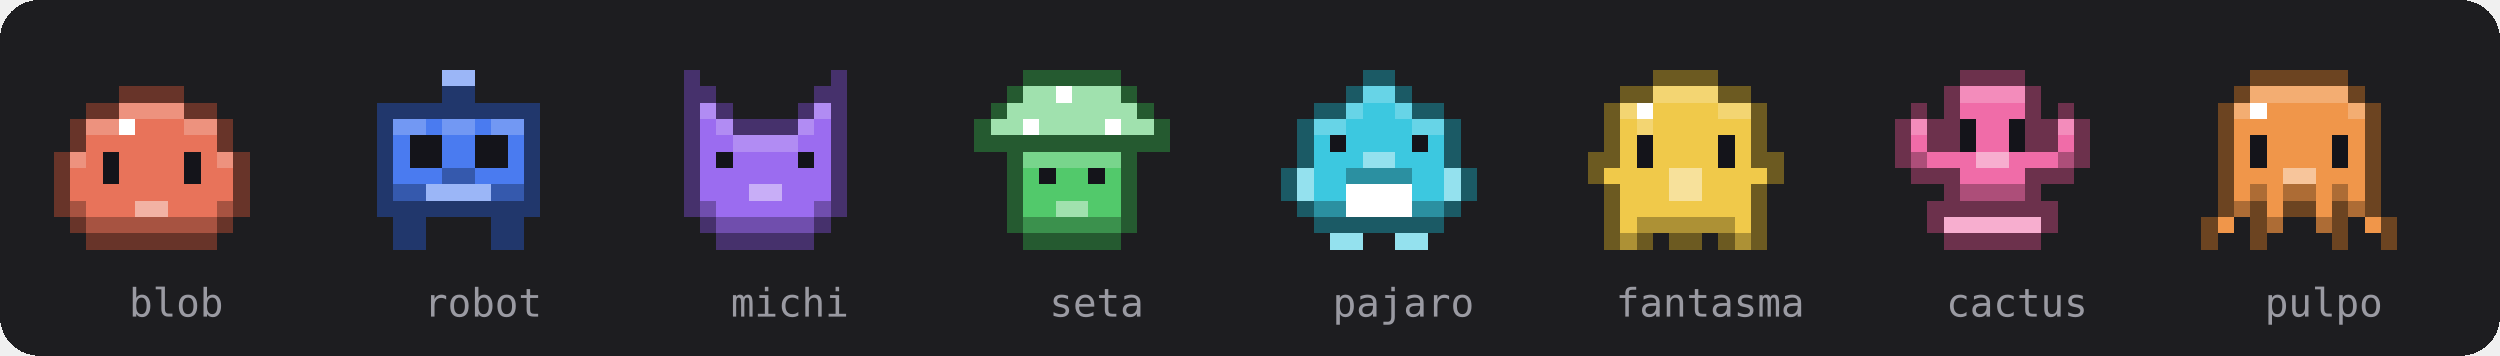
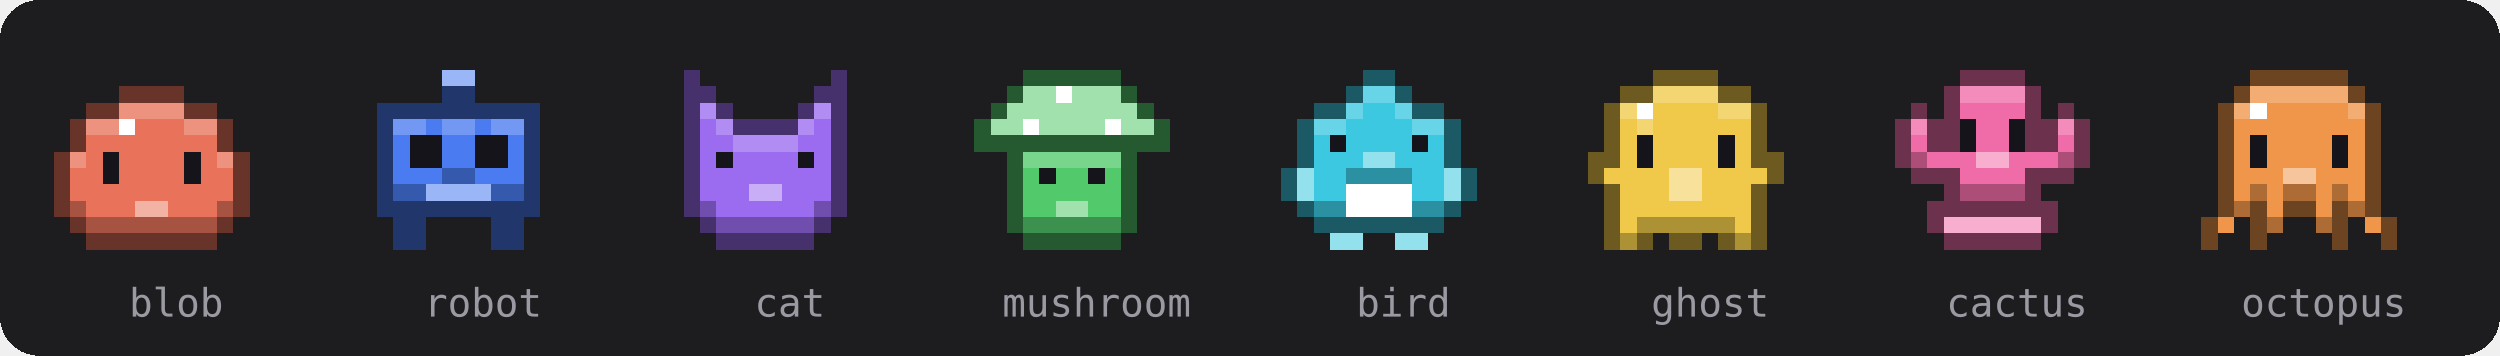
<svg xmlns="http://www.w3.org/2000/svg" width="766" height="109" viewBox="0 0 766 109" shape-rendering="crispEdges">
  <rect width="766" height="109" rx="12" fill="#1d1d20" />
  <g transform="translate(14 14)">
    <rect x="1.25" y="1.25" width="77.5" height="62.5" rx="12.5" fill="none" stroke="none" stroke-width="2.5" />
    <rect x="22.5" y="12.5" width="5" height="5" fill="#683429" />
    <rect x="27.5" y="12.5" width="5" height="5" fill="#683429" />
    <rect x="32.5" y="12.5" width="5" height="5" fill="#683429" />
    <rect x="37.5" y="12.5" width="5" height="5" fill="#683429" />
    <rect x="12.5" y="17.5" width="5" height="5" fill="#683429" />
    <rect x="17.5" y="17.5" width="5" height="5" fill="#683429" />
    <rect x="22.5" y="17.5" width="5" height="5" fill="#ed927e" />
    <rect x="27.5" y="17.5" width="5" height="5" fill="#ed927e" />
    <rect x="32.5" y="17.5" width="5" height="5" fill="#ed927e" />
    <rect x="37.5" y="17.5" width="5" height="5" fill="#ed927e" />
    <rect x="42.5" y="17.5" width="5" height="5" fill="#683429" />
    <rect x="47.5" y="17.5" width="5" height="5" fill="#683429" />
    <rect x="7.5" y="22.5" width="5" height="5" fill="#683429" />
    <rect x="12.5" y="22.5" width="5" height="5" fill="#ed927e" />
    <rect x="17.5" y="22.5" width="5" height="5" fill="#ed927e" />
    <rect x="22.5" y="22.5" width="5" height="5" fill="#ffffff" />
    <rect x="27.5" y="22.5" width="5" height="5" fill="#e8735a" />
    <rect x="32.5" y="22.5" width="5" height="5" fill="#e8735a" />
    <rect x="37.5" y="22.5" width="5" height="5" fill="#e8735a" />
    <rect x="42.5" y="22.5" width="5" height="5" fill="#ed927e" />
    <rect x="47.5" y="22.5" width="5" height="5" fill="#ed927e" />
    <rect x="52.5" y="22.5" width="5" height="5" fill="#683429" />
    <rect x="7.5" y="27.5" width="5" height="5" fill="#683429" />
    <rect x="12.5" y="27.5" width="5" height="5" fill="#e8735a" />
    <rect x="17.5" y="27.5" width="5" height="5" fill="#e8735a" />
    <rect x="22.5" y="27.5" width="5" height="5" fill="#e8735a" />
    <rect x="27.5" y="27.5" width="5" height="5" fill="#e8735a" />
    <rect x="32.5" y="27.5" width="5" height="5" fill="#e8735a" />
    <rect x="37.5" y="27.5" width="5" height="5" fill="#e8735a" />
    <rect x="42.5" y="27.5" width="5" height="5" fill="#e8735a" />
    <rect x="47.5" y="27.5" width="5" height="5" fill="#e8735a" />
    <rect x="52.5" y="27.5" width="5" height="5" fill="#683429" />
    <rect x="2.5" y="32.5" width="5" height="5" fill="#683429" />
    <rect x="7.5" y="32.5" width="5" height="5" fill="#ed927e" />
    <rect x="12.5" y="32.5" width="5" height="5" fill="#e8735a" />
    <rect x="17.5" y="32.5" width="5" height="5" fill="#14141a" />
    <rect x="22.5" y="32.5" width="5" height="5" fill="#e8735a" />
    <rect x="27.5" y="32.5" width="5" height="5" fill="#e8735a" />
    <rect x="32.5" y="32.5" width="5" height="5" fill="#e8735a" />
    <rect x="37.5" y="32.5" width="5" height="5" fill="#e8735a" />
    <rect x="42.5" y="32.5" width="5" height="5" fill="#14141a" />
    <rect x="47.5" y="32.5" width="5" height="5" fill="#e8735a" />
    <rect x="52.5" y="32.5" width="5" height="5" fill="#ed927e" />
    <rect x="57.5" y="32.5" width="5" height="5" fill="#683429" />
    <rect x="2.5" y="37.5" width="5" height="5" fill="#683429" />
    <rect x="7.5" y="37.5" width="5" height="5" fill="#e8735a" />
    <rect x="12.5" y="37.5" width="5" height="5" fill="#e8735a" />
    <rect x="17.5" y="37.5" width="5" height="5" fill="#14141a" />
    <rect x="22.5" y="37.5" width="5" height="5" fill="#e8735a" />
    <rect x="27.5" y="37.5" width="5" height="5" fill="#e8735a" />
    <rect x="32.5" y="37.5" width="5" height="5" fill="#e8735a" />
    <rect x="37.5" y="37.5" width="5" height="5" fill="#e8735a" />
    <rect x="42.5" y="37.5" width="5" height="5" fill="#14141a" />
    <rect x="47.5" y="37.5" width="5" height="5" fill="#e8735a" />
    <rect x="52.5" y="37.5" width="5" height="5" fill="#e8735a" />
    <rect x="57.5" y="37.5" width="5" height="5" fill="#683429" />
    <rect x="2.5" y="42.5" width="5" height="5" fill="#683429" />
    <rect x="7.5" y="42.5" width="5" height="5" fill="#e8735a" />
    <rect x="12.5" y="42.5" width="5" height="5" fill="#e8735a" />
    <rect x="17.5" y="42.5" width="5" height="5" fill="#e8735a" />
    <rect x="22.5" y="42.5" width="5" height="5" fill="#e8735a" />
    <rect x="27.5" y="42.5" width="5" height="5" fill="#e8735a" />
    <rect x="32.5" y="42.5" width="5" height="5" fill="#e8735a" />
    <rect x="37.5" y="42.5" width="5" height="5" fill="#e8735a" />
    <rect x="42.5" y="42.5" width="5" height="5" fill="#e8735a" />
    <rect x="47.5" y="42.5" width="5" height="5" fill="#e8735a" />
    <rect x="52.5" y="42.5" width="5" height="5" fill="#e8735a" />
    <rect x="57.5" y="42.5" width="5" height="5" fill="#683429" />
    <rect x="2.5" y="47.5" width="5" height="5" fill="#683429" />
    <rect x="7.5" y="47.5" width="5" height="5" fill="#a75341" />
    <rect x="12.5" y="47.5" width="5" height="5" fill="#e8735a" />
    <rect x="17.5" y="47.5" width="5" height="5" fill="#e8735a" />
    <rect x="22.5" y="47.5" width="5" height="5" fill="#e8735a" />
    <rect x="27.5" y="47.5" width="5" height="5" fill="#f2b2a4" />
    <rect x="32.5" y="47.5" width="5" height="5" fill="#f2b2a4" />
    <rect x="37.5" y="47.5" width="5" height="5" fill="#e8735a" />
    <rect x="42.5" y="47.5" width="5" height="5" fill="#e8735a" />
    <rect x="47.5" y="47.5" width="5" height="5" fill="#e8735a" />
    <rect x="52.5" y="47.5" width="5" height="5" fill="#a75341" />
    <rect x="57.5" y="47.5" width="5" height="5" fill="#683429" />
    <rect x="7.5" y="52.5" width="5" height="5" fill="#683429" />
    <rect x="12.5" y="52.5" width="5" height="5" fill="#a75341" />
    <rect x="17.5" y="52.5" width="5" height="5" fill="#a75341" />
    <rect x="22.5" y="52.5" width="5" height="5" fill="#a75341" />
    <rect x="27.5" y="52.5" width="5" height="5" fill="#a75341" />
    <rect x="32.5" y="52.5" width="5" height="5" fill="#a75341" />
    <rect x="37.5" y="52.5" width="5" height="5" fill="#a75341" />
    <rect x="42.5" y="52.5" width="5" height="5" fill="#a75341" />
    <rect x="47.5" y="52.5" width="5" height="5" fill="#a75341" />
    <rect x="52.5" y="52.5" width="5" height="5" fill="#683429" />
    <rect x="12.5" y="57.5" width="5" height="5" fill="#683429" />
    <rect x="17.5" y="57.5" width="5" height="5" fill="#683429" />
    <rect x="22.5" y="57.5" width="5" height="5" fill="#683429" />
    <rect x="27.5" y="57.5" width="5" height="5" fill="#683429" />
    <rect x="32.5" y="57.5" width="5" height="5" fill="#683429" />
    <rect x="37.5" y="57.5" width="5" height="5" fill="#683429" />
    <rect x="42.5" y="57.5" width="5" height="5" fill="#683429" />
    <rect x="47.5" y="57.5" width="5" height="5" fill="#683429" />
  </g>
  <text x="54" y="97" font-family="ui-monospace, 'DejaVu Sans Mono', monospace" font-size="12" fill="#9a9aa2" text-anchor="middle">blob</text>
  <g transform="translate(108 14)">
    <rect x="1.25" y="1.25" width="77.5" height="62.5" rx="12.5" fill="none" stroke="none" stroke-width="2.5" />
    <rect x="27.5" y="7.5" width="5" height="5" fill="#9bb6f7" />
    <rect x="32.5" y="7.5" width="5" height="5" fill="#9bb6f7" />
    <rect x="27.5" y="12.5" width="5" height="5" fill="#21376c" />
    <rect x="32.5" y="12.5" width="5" height="5" fill="#21376c" />
    <rect x="7.5" y="17.5" width="5" height="5" fill="#21376c" />
    <rect x="12.5" y="17.5" width="5" height="5" fill="#21376c" />
    <rect x="17.5" y="17.5" width="5" height="5" fill="#21376c" />
    <rect x="22.5" y="17.5" width="5" height="5" fill="#21376c" />
    <rect x="27.5" y="17.5" width="5" height="5" fill="#21376c" />
    <rect x="32.5" y="17.5" width="5" height="5" fill="#21376c" />
    <rect x="37.5" y="17.5" width="5" height="5" fill="#21376c" />
    <rect x="42.5" y="17.5" width="5" height="5" fill="#21376c" />
    <rect x="47.5" y="17.5" width="5" height="5" fill="#21376c" />
    <rect x="52.5" y="17.5" width="5" height="5" fill="#21376c" />
    <rect x="7.5" y="22.5" width="5" height="5" fill="#21376c" />
    <rect x="12.5" y="22.5" width="5" height="5" fill="#7298f3" />
    <rect x="17.5" y="22.5" width="5" height="5" fill="#7298f3" />
    <rect x="22.5" y="22.5" width="5" height="5" fill="#4a7bf0" />
    <rect x="27.5" y="22.5" width="5" height="5" fill="#7298f3" />
    <rect x="32.5" y="22.5" width="5" height="5" fill="#7298f3" />
    <rect x="37.5" y="22.5" width="5" height="5" fill="#4a7bf0" />
    <rect x="42.5" y="22.5" width="5" height="5" fill="#7298f3" />
    <rect x="47.5" y="22.5" width="5" height="5" fill="#7298f3" />
    <rect x="52.5" y="22.5" width="5" height="5" fill="#21376c" />
    <rect x="7.5" y="27.5" width="5" height="5" fill="#21376c" />
    <rect x="12.5" y="27.5" width="5" height="5" fill="#4a7bf0" />
    <rect x="17.5" y="27.5" width="5" height="5" fill="#14141a" />
    <rect x="22.5" y="27.5" width="5" height="5" fill="#14141a" />
    <rect x="27.5" y="27.5" width="5" height="5" fill="#4a7bf0" />
    <rect x="32.5" y="27.5" width="5" height="5" fill="#4a7bf0" />
    <rect x="37.5" y="27.5" width="5" height="5" fill="#14141a" />
    <rect x="42.5" y="27.5" width="5" height="5" fill="#14141a" />
    <rect x="47.5" y="27.5" width="5" height="5" fill="#4a7bf0" />
    <rect x="52.5" y="27.5" width="5" height="5" fill="#21376c" />
    <rect x="7.5" y="32.5" width="5" height="5" fill="#21376c" />
    <rect x="12.5" y="32.5" width="5" height="5" fill="#4a7bf0" />
    <rect x="17.5" y="32.5" width="5" height="5" fill="#14141a" />
    <rect x="22.5" y="32.5" width="5" height="5" fill="#14141a" />
    <rect x="27.5" y="32.5" width="5" height="5" fill="#4a7bf0" />
    <rect x="32.5" y="32.5" width="5" height="5" fill="#4a7bf0" />
    <rect x="37.5" y="32.5" width="5" height="5" fill="#14141a" />
    <rect x="42.5" y="32.5" width="5" height="5" fill="#14141a" />
    <rect x="47.5" y="32.5" width="5" height="5" fill="#4a7bf0" />
    <rect x="52.5" y="32.5" width="5" height="5" fill="#21376c" />
    <rect x="7.5" y="37.5" width="5" height="5" fill="#21376c" />
    <rect x="12.5" y="37.5" width="5" height="5" fill="#4a7bf0" />
    <rect x="17.5" y="37.5" width="5" height="5" fill="#4a7bf0" />
    <rect x="22.5" y="37.5" width="5" height="5" fill="#4a7bf0" />
    <rect x="27.5" y="37.5" width="5" height="5" fill="#3559ad" />
    <rect x="32.5" y="37.5" width="5" height="5" fill="#3559ad" />
    <rect x="37.5" y="37.5" width="5" height="5" fill="#4a7bf0" />
    <rect x="42.5" y="37.5" width="5" height="5" fill="#4a7bf0" />
    <rect x="47.5" y="37.5" width="5" height="5" fill="#4a7bf0" />
    <rect x="52.5" y="37.5" width="5" height="5" fill="#21376c" />
    <rect x="7.5" y="42.5" width="5" height="5" fill="#21376c" />
    <rect x="12.5" y="42.5" width="5" height="5" fill="#3559ad" />
    <rect x="17.5" y="42.5" width="5" height="5" fill="#3559ad" />
    <rect x="22.5" y="42.5" width="5" height="5" fill="#9bb6f7" />
    <rect x="27.5" y="42.5" width="5" height="5" fill="#9bb6f7" />
    <rect x="32.5" y="42.5" width="5" height="5" fill="#9bb6f7" />
    <rect x="37.5" y="42.5" width="5" height="5" fill="#9bb6f7" />
    <rect x="42.5" y="42.5" width="5" height="5" fill="#3559ad" />
    <rect x="47.5" y="42.5" width="5" height="5" fill="#3559ad" />
    <rect x="52.5" y="42.5" width="5" height="5" fill="#21376c" />
    <rect x="7.5" y="47.5" width="5" height="5" fill="#21376c" />
    <rect x="12.5" y="47.5" width="5" height="5" fill="#21376c" />
    <rect x="17.5" y="47.5" width="5" height="5" fill="#21376c" />
    <rect x="22.5" y="47.5" width="5" height="5" fill="#21376c" />
    <rect x="27.5" y="47.5" width="5" height="5" fill="#21376c" />
    <rect x="32.5" y="47.5" width="5" height="5" fill="#21376c" />
    <rect x="37.5" y="47.5" width="5" height="5" fill="#21376c" />
    <rect x="42.5" y="47.5" width="5" height="5" fill="#21376c" />
    <rect x="47.5" y="47.5" width="5" height="5" fill="#21376c" />
    <rect x="52.5" y="47.5" width="5" height="5" fill="#21376c" />
    <rect x="12.5" y="52.5" width="5" height="5" fill="#21376c" />
    <rect x="17.5" y="52.5" width="5" height="5" fill="#21376c" />
    <rect x="42.5" y="52.5" width="5" height="5" fill="#21376c" />
    <rect x="47.5" y="52.5" width="5" height="5" fill="#21376c" />
    <rect x="12.5" y="57.5" width="5" height="5" fill="#21376c" />
    <rect x="17.5" y="57.5" width="5" height="5" fill="#21376c" />
    <rect x="42.5" y="57.5" width="5" height="5" fill="#21376c" />
    <rect x="47.5" y="57.5" width="5" height="5" fill="#21376c" />
  </g>
  <text x="148" y="97" font-family="ui-monospace, 'DejaVu Sans Mono', monospace" font-size="12" fill="#9a9aa2" text-anchor="middle">robot</text>
  <g transform="translate(202 14)">
    <rect x="1.25" y="1.25" width="77.5" height="62.5" rx="12.5" fill="none" stroke="none" stroke-width="2.5" />
    <rect x="7.5" y="7.5" width="5" height="5" fill="#46316c" />
    <rect x="52.5" y="7.5" width="5" height="5" fill="#46316c" />
    <rect x="7.5" y="12.5" width="5" height="5" fill="#46316c" />
    <rect x="12.5" y="12.5" width="5" height="5" fill="#46316c" />
    <rect x="47.5" y="12.5" width="5" height="5" fill="#46316c" />
    <rect x="52.5" y="12.5" width="5" height="5" fill="#46316c" />
    <rect x="7.5" y="17.5" width="5" height="5" fill="#46316c" />
    <rect x="12.5" y="17.5" width="5" height="5" fill="#b18cf3" />
    <rect x="17.5" y="17.5" width="5" height="5" fill="#46316c" />
    <rect x="42.5" y="17.5" width="5" height="5" fill="#46316c" />
    <rect x="47.5" y="17.5" width="5" height="5" fill="#b18cf3" />
    <rect x="52.5" y="17.5" width="5" height="5" fill="#46316c" />
    <rect x="7.5" y="22.5" width="5" height="5" fill="#46316c" />
    <rect x="12.5" y="22.5" width="5" height="5" fill="#9b6cf0" />
    <rect x="17.5" y="22.5" width="5" height="5" fill="#b18cf3" />
    <rect x="22.5" y="22.5" width="5" height="5" fill="#46316c" />
    <rect x="27.5" y="22.5" width="5" height="5" fill="#46316c" />
    <rect x="32.5" y="22.5" width="5" height="5" fill="#46316c" />
    <rect x="37.5" y="22.5" width="5" height="5" fill="#46316c" />
    <rect x="42.5" y="22.5" width="5" height="5" fill="#b18cf3" />
    <rect x="47.5" y="22.5" width="5" height="5" fill="#9b6cf0" />
    <rect x="52.5" y="22.5" width="5" height="5" fill="#46316c" />
    <rect x="7.5" y="27.5" width="5" height="5" fill="#46316c" />
    <rect x="12.5" y="27.5" width="5" height="5" fill="#9b6cf0" />
    <rect x="17.5" y="27.5" width="5" height="5" fill="#9b6cf0" />
    <rect x="22.5" y="27.5" width="5" height="5" fill="#b18cf3" />
    <rect x="27.5" y="27.5" width="5" height="5" fill="#b18cf3" />
    <rect x="32.5" y="27.5" width="5" height="5" fill="#b18cf3" />
    <rect x="37.5" y="27.5" width="5" height="5" fill="#b18cf3" />
    <rect x="42.5" y="27.5" width="5" height="5" fill="#9b6cf0" />
    <rect x="47.5" y="27.5" width="5" height="5" fill="#9b6cf0" />
    <rect x="52.5" y="27.5" width="5" height="5" fill="#46316c" />
    <rect x="7.5" y="32.5" width="5" height="5" fill="#46316c" />
    <rect x="12.5" y="32.5" width="5" height="5" fill="#9b6cf0" />
    <rect x="17.5" y="32.5" width="5" height="5" fill="#14141a" />
    <rect x="22.5" y="32.5" width="5" height="5" fill="#9b6cf0" />
    <rect x="27.5" y="32.5" width="5" height="5" fill="#9b6cf0" />
    <rect x="32.5" y="32.5" width="5" height="5" fill="#9b6cf0" />
    <rect x="37.5" y="32.5" width="5" height="5" fill="#9b6cf0" />
    <rect x="42.5" y="32.5" width="5" height="5" fill="#14141a" />
    <rect x="47.5" y="32.5" width="5" height="5" fill="#9b6cf0" />
    <rect x="52.5" y="32.5" width="5" height="5" fill="#46316c" />
    <rect x="7.5" y="37.5" width="5" height="5" fill="#46316c" />
    <rect x="12.5" y="37.5" width="5" height="5" fill="#9b6cf0" />
    <rect x="17.5" y="37.5" width="5" height="5" fill="#9b6cf0" />
    <rect x="22.5" y="37.5" width="5" height="5" fill="#9b6cf0" />
    <rect x="27.5" y="37.5" width="5" height="5" fill="#9b6cf0" />
    <rect x="32.5" y="37.5" width="5" height="5" fill="#9b6cf0" />
    <rect x="37.5" y="37.5" width="5" height="5" fill="#9b6cf0" />
    <rect x="42.5" y="37.5" width="5" height="5" fill="#9b6cf0" />
    <rect x="47.5" y="37.5" width="5" height="5" fill="#9b6cf0" />
    <rect x="52.5" y="37.5" width="5" height="5" fill="#46316c" />
    <rect x="7.5" y="42.5" width="5" height="5" fill="#46316c" />
    <rect x="12.5" y="42.5" width="5" height="5" fill="#9b6cf0" />
    <rect x="17.5" y="42.5" width="5" height="5" fill="#9b6cf0" />
    <rect x="22.5" y="42.5" width="5" height="5" fill="#9b6cf0" />
    <rect x="27.5" y="42.5" width="5" height="5" fill="#c8aef7" />
    <rect x="32.5" y="42.5" width="5" height="5" fill="#c8aef7" />
    <rect x="37.5" y="42.5" width="5" height="5" fill="#9b6cf0" />
    <rect x="42.5" y="42.5" width="5" height="5" fill="#9b6cf0" />
    <rect x="47.5" y="42.5" width="5" height="5" fill="#9b6cf0" />
    <rect x="52.5" y="42.5" width="5" height="5" fill="#46316c" />
    <rect x="7.5" y="47.5" width="5" height="5" fill="#46316c" />
    <rect x="12.5" y="47.5" width="5" height="5" fill="#704ead" />
    <rect x="17.5" y="47.5" width="5" height="5" fill="#9b6cf0" />
    <rect x="22.5" y="47.5" width="5" height="5" fill="#9b6cf0" />
    <rect x="27.5" y="47.5" width="5" height="5" fill="#9b6cf0" />
    <rect x="32.5" y="47.5" width="5" height="5" fill="#9b6cf0" />
    <rect x="37.5" y="47.5" width="5" height="5" fill="#9b6cf0" />
    <rect x="42.5" y="47.5" width="5" height="5" fill="#9b6cf0" />
    <rect x="47.5" y="47.5" width="5" height="5" fill="#704ead" />
    <rect x="52.5" y="47.5" width="5" height="5" fill="#46316c" />
    <rect x="12.5" y="52.5" width="5" height="5" fill="#46316c" />
    <rect x="17.5" y="52.5" width="5" height="5" fill="#704ead" />
    <rect x="22.5" y="52.5" width="5" height="5" fill="#704ead" />
    <rect x="27.5" y="52.5" width="5" height="5" fill="#704ead" />
    <rect x="32.5" y="52.5" width="5" height="5" fill="#704ead" />
    <rect x="37.5" y="52.5" width="5" height="5" fill="#704ead" />
    <rect x="42.5" y="52.5" width="5" height="5" fill="#704ead" />
    <rect x="47.5" y="52.5" width="5" height="5" fill="#46316c" />
    <rect x="17.5" y="57.5" width="5" height="5" fill="#46316c" />
    <rect x="22.5" y="57.5" width="5" height="5" fill="#46316c" />
    <rect x="27.5" y="57.5" width="5" height="5" fill="#46316c" />
    <rect x="32.5" y="57.5" width="5" height="5" fill="#46316c" />
    <rect x="37.5" y="57.5" width="5" height="5" fill="#46316c" />
    <rect x="42.5" y="57.5" width="5" height="5" fill="#46316c" />
  </g>
-   <text x="242" y="97" font-family="ui-monospace, 'DejaVu Sans Mono', monospace" font-size="12" fill="#9a9aa2" text-anchor="middle">michi</text>
+   <text x="242" y="97" font-family="ui-monospace, 'DejaVu Sans Mono', monospace" font-size="12" fill="#9a9aa2" text-anchor="middle">cat</text>
  <g transform="translate(296 14)">
    <rect x="1.25" y="1.25" width="77.5" height="62.5" rx="12.5" fill="none" stroke="none" stroke-width="2.5" />
    <rect x="17.5" y="7.5" width="5" height="5" fill="#255a30" />
    <rect x="22.5" y="7.5" width="5" height="5" fill="#255a30" />
    <rect x="27.5" y="7.5" width="5" height="5" fill="#255a30" />
    <rect x="32.5" y="7.5" width="5" height="5" fill="#255a30" />
    <rect x="37.5" y="7.5" width="5" height="5" fill="#255a30" />
    <rect x="42.5" y="7.5" width="5" height="5" fill="#255a30" />
    <rect x="12.5" y="12.5" width="5" height="5" fill="#255a30" />
    <rect x="17.5" y="12.5" width="5" height="5" fill="#a0e1ae" />
    <rect x="22.5" y="12.5" width="5" height="5" fill="#a0e1ae" />
    <rect x="27.5" y="12.5" width="5" height="5" fill="#ffffff" />
    <rect x="32.5" y="12.5" width="5" height="5" fill="#a0e1ae" />
    <rect x="37.5" y="12.5" width="5" height="5" fill="#a0e1ae" />
    <rect x="42.5" y="12.5" width="5" height="5" fill="#a0e1ae" />
    <rect x="47.5" y="12.5" width="5" height="5" fill="#255a30" />
    <rect x="7.5" y="17.5" width="5" height="5" fill="#255a30" />
    <rect x="12.5" y="17.5" width="5" height="5" fill="#a0e1ae" />
    <rect x="17.5" y="17.5" width="5" height="5" fill="#a0e1ae" />
    <rect x="22.5" y="17.5" width="5" height="5" fill="#a0e1ae" />
    <rect x="27.5" y="17.5" width="5" height="5" fill="#a0e1ae" />
    <rect x="32.5" y="17.5" width="5" height="5" fill="#a0e1ae" />
    <rect x="37.5" y="17.5" width="5" height="5" fill="#a0e1ae" />
    <rect x="42.5" y="17.5" width="5" height="5" fill="#a0e1ae" />
    <rect x="47.5" y="17.5" width="5" height="5" fill="#a0e1ae" />
    <rect x="52.5" y="17.5" width="5" height="5" fill="#255a30" />
    <rect x="2.5" y="22.5" width="5" height="5" fill="#255a30" />
    <rect x="7.5" y="22.5" width="5" height="5" fill="#a0e1ae" />
    <rect x="12.5" y="22.5" width="5" height="5" fill="#a0e1ae" />
    <rect x="17.5" y="22.5" width="5" height="5" fill="#ffffff" />
    <rect x="22.5" y="22.5" width="5" height="5" fill="#a0e1ae" />
    <rect x="27.5" y="22.5" width="5" height="5" fill="#a0e1ae" />
    <rect x="32.5" y="22.5" width="5" height="5" fill="#a0e1ae" />
    <rect x="37.5" y="22.5" width="5" height="5" fill="#a0e1ae" />
    <rect x="42.5" y="22.5" width="5" height="5" fill="#ffffff" />
    <rect x="47.5" y="22.5" width="5" height="5" fill="#a0e1ae" />
    <rect x="52.5" y="22.5" width="5" height="5" fill="#a0e1ae" />
    <rect x="57.5" y="22.5" width="5" height="5" fill="#255a30" />
    <rect x="2.5" y="27.5" width="5" height="5" fill="#255a30" />
    <rect x="7.5" y="27.5" width="5" height="5" fill="#255a30" />
    <rect x="12.5" y="27.5" width="5" height="5" fill="#255a30" />
    <rect x="17.5" y="27.5" width="5" height="5" fill="#255a30" />
    <rect x="22.5" y="27.5" width="5" height="5" fill="#255a30" />
    <rect x="27.5" y="27.5" width="5" height="5" fill="#255a30" />
    <rect x="32.5" y="27.5" width="5" height="5" fill="#255a30" />
    <rect x="37.5" y="27.5" width="5" height="5" fill="#255a30" />
    <rect x="42.5" y="27.5" width="5" height="5" fill="#255a30" />
    <rect x="47.5" y="27.5" width="5" height="5" fill="#255a30" />
    <rect x="52.5" y="27.5" width="5" height="5" fill="#255a30" />
    <rect x="57.5" y="27.5" width="5" height="5" fill="#255a30" />
    <rect x="12.5" y="32.5" width="5" height="5" fill="#255a30" />
    <rect x="17.5" y="32.5" width="5" height="5" fill="#78d58c" />
    <rect x="22.5" y="32.5" width="5" height="5" fill="#78d58c" />
    <rect x="27.5" y="32.5" width="5" height="5" fill="#78d58c" />
    <rect x="32.5" y="32.5" width="5" height="5" fill="#78d58c" />
    <rect x="37.5" y="32.5" width="5" height="5" fill="#78d58c" />
    <rect x="42.5" y="32.5" width="5" height="5" fill="#78d58c" />
    <rect x="47.5" y="32.5" width="5" height="5" fill="#255a30" />
    <rect x="12.5" y="37.5" width="5" height="5" fill="#255a30" />
    <rect x="17.5" y="37.5" width="5" height="5" fill="#52c96b" />
    <rect x="22.5" y="37.5" width="5" height="5" fill="#14141a" />
    <rect x="27.5" y="37.5" width="5" height="5" fill="#52c96b" />
    <rect x="32.5" y="37.5" width="5" height="5" fill="#52c96b" />
    <rect x="37.5" y="37.5" width="5" height="5" fill="#14141a" />
    <rect x="42.5" y="37.5" width="5" height="5" fill="#52c96b" />
    <rect x="47.5" y="37.5" width="5" height="5" fill="#255a30" />
    <rect x="12.5" y="42.5" width="5" height="5" fill="#255a30" />
    <rect x="17.5" y="42.5" width="5" height="5" fill="#52c96b" />
    <rect x="22.5" y="42.5" width="5" height="5" fill="#52c96b" />
    <rect x="27.5" y="42.5" width="5" height="5" fill="#52c96b" />
    <rect x="32.5" y="42.5" width="5" height="5" fill="#52c96b" />
    <rect x="37.5" y="42.5" width="5" height="5" fill="#52c96b" />
    <rect x="42.5" y="42.5" width="5" height="5" fill="#52c96b" />
    <rect x="47.5" y="42.5" width="5" height="5" fill="#255a30" />
    <rect x="12.5" y="47.5" width="5" height="5" fill="#255a30" />
    <rect x="17.5" y="47.5" width="5" height="5" fill="#52c96b" />
    <rect x="22.5" y="47.5" width="5" height="5" fill="#52c96b" />
    <rect x="27.5" y="47.5" width="5" height="5" fill="#a0e1ae" />
    <rect x="32.5" y="47.5" width="5" height="5" fill="#a0e1ae" />
    <rect x="37.5" y="47.5" width="5" height="5" fill="#52c96b" />
    <rect x="42.5" y="47.5" width="5" height="5" fill="#52c96b" />
    <rect x="47.5" y="47.5" width="5" height="5" fill="#255a30" />
    <rect x="12.5" y="52.5" width="5" height="5" fill="#255a30" />
    <rect x="17.5" y="52.5" width="5" height="5" fill="#3b914d" />
    <rect x="22.5" y="52.5" width="5" height="5" fill="#3b914d" />
    <rect x="27.5" y="52.5" width="5" height="5" fill="#3b914d" />
    <rect x="32.5" y="52.5" width="5" height="5" fill="#3b914d" />
    <rect x="37.5" y="52.5" width="5" height="5" fill="#3b914d" />
    <rect x="42.5" y="52.5" width="5" height="5" fill="#3b914d" />
    <rect x="47.5" y="52.5" width="5" height="5" fill="#255a30" />
    <rect x="17.5" y="57.5" width="5" height="5" fill="#255a30" />
    <rect x="22.5" y="57.5" width="5" height="5" fill="#255a30" />
    <rect x="27.5" y="57.5" width="5" height="5" fill="#255a30" />
    <rect x="32.5" y="57.5" width="5" height="5" fill="#255a30" />
    <rect x="37.5" y="57.5" width="5" height="5" fill="#255a30" />
    <rect x="42.5" y="57.5" width="5" height="5" fill="#255a30" />
  </g>
-   <text x="336" y="97" font-family="ui-monospace, 'DejaVu Sans Mono', monospace" font-size="12" fill="#9a9aa2" text-anchor="middle">seta</text>
+   <text x="336" y="97" font-family="ui-monospace, 'DejaVu Sans Mono', monospace" font-size="12" fill="#9a9aa2" text-anchor="middle">mushroom</text>
  <g transform="translate(390 14)">
    <rect x="1.25" y="1.25" width="77.5" height="62.5" rx="12.5" fill="none" stroke="none" stroke-width="2.5" />
    <rect x="27.5" y="7.5" width="5" height="5" fill="#1b5a65" />
    <rect x="32.5" y="7.5" width="5" height="5" fill="#1b5a65" />
    <rect x="22.5" y="12.5" width="5" height="5" fill="#1b5a65" />
    <rect x="27.5" y="12.5" width="5" height="5" fill="#67d4e7" />
    <rect x="32.5" y="12.5" width="5" height="5" fill="#67d4e7" />
    <rect x="37.5" y="12.5" width="5" height="5" fill="#1b5a65" />
    <rect x="12.5" y="17.5" width="5" height="5" fill="#1b5a65" />
    <rect x="17.5" y="17.5" width="5" height="5" fill="#1b5a65" />
    <rect x="22.5" y="17.5" width="5" height="5" fill="#67d4e7" />
    <rect x="27.5" y="17.5" width="5" height="5" fill="#3cc8e0" />
    <rect x="32.5" y="17.5" width="5" height="5" fill="#3cc8e0" />
    <rect x="37.5" y="17.5" width="5" height="5" fill="#67d4e7" />
    <rect x="42.5" y="17.5" width="5" height="5" fill="#1b5a65" />
    <rect x="47.5" y="17.5" width="5" height="5" fill="#1b5a65" />
    <rect x="7.5" y="22.5" width="5" height="5" fill="#1b5a65" />
    <rect x="12.5" y="22.5" width="5" height="5" fill="#67d4e7" />
    <rect x="17.5" y="22.5" width="5" height="5" fill="#67d4e7" />
    <rect x="22.5" y="22.5" width="5" height="5" fill="#3cc8e0" />
    <rect x="27.5" y="22.5" width="5" height="5" fill="#3cc8e0" />
    <rect x="32.5" y="22.5" width="5" height="5" fill="#3cc8e0" />
    <rect x="37.5" y="22.5" width="5" height="5" fill="#3cc8e0" />
    <rect x="42.5" y="22.5" width="5" height="5" fill="#67d4e7" />
    <rect x="47.5" y="22.5" width="5" height="5" fill="#67d4e7" />
    <rect x="52.5" y="22.5" width="5" height="5" fill="#1b5a65" />
    <rect x="7.5" y="27.5" width="5" height="5" fill="#1b5a65" />
    <rect x="12.5" y="27.5" width="5" height="5" fill="#3cc8e0" />
    <rect x="17.5" y="27.5" width="5" height="5" fill="#14141a" />
    <rect x="22.5" y="27.5" width="5" height="5" fill="#3cc8e0" />
    <rect x="27.5" y="27.5" width="5" height="5" fill="#3cc8e0" />
    <rect x="32.5" y="27.5" width="5" height="5" fill="#3cc8e0" />
    <rect x="37.5" y="27.5" width="5" height="5" fill="#3cc8e0" />
    <rect x="42.5" y="27.5" width="5" height="5" fill="#14141a" />
    <rect x="47.5" y="27.5" width="5" height="5" fill="#3cc8e0" />
    <rect x="52.5" y="27.5" width="5" height="5" fill="#1b5a65" />
    <rect x="7.5" y="32.5" width="5" height="5" fill="#1b5a65" />
    <rect x="12.5" y="32.5" width="5" height="5" fill="#3cc8e0" />
    <rect x="17.5" y="32.5" width="5" height="5" fill="#3cc8e0" />
    <rect x="22.5" y="32.5" width="5" height="5" fill="#3cc8e0" />
    <rect x="27.5" y="32.5" width="5" height="5" fill="#94e1ee" />
    <rect x="32.5" y="32.5" width="5" height="5" fill="#94e1ee" />
    <rect x="37.5" y="32.5" width="5" height="5" fill="#3cc8e0" />
    <rect x="42.5" y="32.5" width="5" height="5" fill="#3cc8e0" />
    <rect x="47.5" y="32.5" width="5" height="5" fill="#3cc8e0" />
    <rect x="52.5" y="32.5" width="5" height="5" fill="#1b5a65" />
    <rect x="2.5" y="37.5" width="5" height="5" fill="#1b5a65" />
    <rect x="7.5" y="37.5" width="5" height="5" fill="#94e1ee" />
    <rect x="12.5" y="37.5" width="5" height="5" fill="#3cc8e0" />
    <rect x="17.5" y="37.5" width="5" height="5" fill="#3cc8e0" />
    <rect x="22.5" y="37.5" width="5" height="5" fill="#2b90a1" />
    <rect x="27.5" y="37.5" width="5" height="5" fill="#2b90a1" />
    <rect x="32.5" y="37.5" width="5" height="5" fill="#2b90a1" />
    <rect x="37.5" y="37.5" width="5" height="5" fill="#2b90a1" />
    <rect x="42.5" y="37.5" width="5" height="5" fill="#3cc8e0" />
    <rect x="47.5" y="37.5" width="5" height="5" fill="#3cc8e0" />
    <rect x="52.5" y="37.5" width="5" height="5" fill="#94e1ee" />
    <rect x="57.5" y="37.5" width="5" height="5" fill="#1b5a65" />
    <rect x="2.5" y="42.5" width="5" height="5" fill="#1b5a65" />
    <rect x="7.5" y="42.5" width="5" height="5" fill="#94e1ee" />
    <rect x="12.5" y="42.5" width="5" height="5" fill="#3cc8e0" />
    <rect x="17.5" y="42.5" width="5" height="5" fill="#3cc8e0" />
    <rect x="22.5" y="42.5" width="5" height="5" fill="#ffffff" />
    <rect x="27.5" y="42.5" width="5" height="5" fill="#ffffff" />
    <rect x="32.5" y="42.5" width="5" height="5" fill="#ffffff" />
    <rect x="37.5" y="42.5" width="5" height="5" fill="#ffffff" />
    <rect x="42.5" y="42.5" width="5" height="5" fill="#3cc8e0" />
    <rect x="47.5" y="42.5" width="5" height="5" fill="#3cc8e0" />
    <rect x="52.5" y="42.5" width="5" height="5" fill="#94e1ee" />
    <rect x="57.5" y="42.5" width="5" height="5" fill="#1b5a65" />
    <rect x="7.5" y="47.5" width="5" height="5" fill="#1b5a65" />
    <rect x="12.5" y="47.5" width="5" height="5" fill="#2b90a1" />
    <rect x="17.5" y="47.5" width="5" height="5" fill="#2b90a1" />
    <rect x="22.5" y="47.5" width="5" height="5" fill="#ffffff" />
    <rect x="27.5" y="47.5" width="5" height="5" fill="#ffffff" />
    <rect x="32.5" y="47.5" width="5" height="5" fill="#ffffff" />
    <rect x="37.5" y="47.5" width="5" height="5" fill="#ffffff" />
    <rect x="42.5" y="47.5" width="5" height="5" fill="#2b90a1" />
    <rect x="47.5" y="47.5" width="5" height="5" fill="#2b90a1" />
    <rect x="52.5" y="47.5" width="5" height="5" fill="#1b5a65" />
    <rect x="12.5" y="52.5" width="5" height="5" fill="#1b5a65" />
    <rect x="17.5" y="52.5" width="5" height="5" fill="#1b5a65" />
    <rect x="22.5" y="52.5" width="5" height="5" fill="#1b5a65" />
    <rect x="27.5" y="52.5" width="5" height="5" fill="#1b5a65" />
    <rect x="32.5" y="52.5" width="5" height="5" fill="#1b5a65" />
    <rect x="37.5" y="52.5" width="5" height="5" fill="#1b5a65" />
    <rect x="42.5" y="52.5" width="5" height="5" fill="#1b5a65" />
    <rect x="47.5" y="52.5" width="5" height="5" fill="#1b5a65" />
    <rect x="17.5" y="57.5" width="5" height="5" fill="#94e1ee" />
    <rect x="22.5" y="57.5" width="5" height="5" fill="#94e1ee" />
    <rect x="37.5" y="57.5" width="5" height="5" fill="#94e1ee" />
    <rect x="42.5" y="57.5" width="5" height="5" fill="#94e1ee" />
  </g>
-   <text x="430" y="97" font-family="ui-monospace, 'DejaVu Sans Mono', monospace" font-size="12" fill="#9a9aa2" text-anchor="middle">pajaro</text>
+   <text x="430" y="97" font-family="ui-monospace, 'DejaVu Sans Mono', monospace" font-size="12" fill="#9a9aa2" text-anchor="middle">bird</text>
  <g transform="translate(484 14)">
    <rect x="1.25" y="1.25" width="77.5" height="62.5" rx="12.5" fill="none" stroke="none" stroke-width="2.5" />
    <rect x="22.5" y="7.5" width="5" height="5" fill="#6c5a21" />
    <rect x="27.5" y="7.5" width="5" height="5" fill="#6c5a21" />
    <rect x="32.5" y="7.5" width="5" height="5" fill="#6c5a21" />
    <rect x="37.5" y="7.5" width="5" height="5" fill="#6c5a21" />
    <rect x="12.5" y="12.5" width="5" height="5" fill="#6c5a21" />
    <rect x="17.5" y="12.5" width="5" height="5" fill="#6c5a21" />
    <rect x="22.5" y="12.5" width="5" height="5" fill="#f3d572" />
    <rect x="27.5" y="12.5" width="5" height="5" fill="#f3d572" />
    <rect x="32.5" y="12.5" width="5" height="5" fill="#f3d572" />
    <rect x="37.5" y="12.5" width="5" height="5" fill="#f3d572" />
    <rect x="42.5" y="12.5" width="5" height="5" fill="#6c5a21" />
    <rect x="47.5" y="12.5" width="5" height="5" fill="#6c5a21" />
    <rect x="7.5" y="17.5" width="5" height="5" fill="#6c5a21" />
    <rect x="12.5" y="17.5" width="5" height="5" fill="#f3d572" />
    <rect x="17.5" y="17.5" width="5" height="5" fill="#ffffff" />
    <rect x="22.5" y="17.5" width="5" height="5" fill="#f0c94a" />
    <rect x="27.5" y="17.5" width="5" height="5" fill="#f0c94a" />
    <rect x="32.5" y="17.5" width="5" height="5" fill="#f0c94a" />
    <rect x="37.5" y="17.5" width="5" height="5" fill="#f0c94a" />
    <rect x="42.5" y="17.5" width="5" height="5" fill="#f3d572" />
    <rect x="47.5" y="17.5" width="5" height="5" fill="#f3d572" />
    <rect x="52.5" y="17.5" width="5" height="5" fill="#6c5a21" />
    <rect x="7.5" y="22.5" width="5" height="5" fill="#6c5a21" />
    <rect x="12.5" y="22.5" width="5" height="5" fill="#f0c94a" />
    <rect x="17.5" y="22.5" width="5" height="5" fill="#f3d572" />
    <rect x="22.5" y="22.5" width="5" height="5" fill="#f0c94a" />
    <rect x="27.5" y="22.5" width="5" height="5" fill="#f0c94a" />
    <rect x="32.5" y="22.5" width="5" height="5" fill="#f0c94a" />
    <rect x="37.5" y="22.5" width="5" height="5" fill="#f0c94a" />
    <rect x="42.5" y="22.5" width="5" height="5" fill="#f0c94a" />
    <rect x="47.5" y="22.5" width="5" height="5" fill="#f0c94a" />
    <rect x="52.5" y="22.5" width="5" height="5" fill="#6c5a21" />
    <rect x="7.5" y="27.5" width="5" height="5" fill="#6c5a21" />
    <rect x="12.5" y="27.5" width="5" height="5" fill="#f0c94a" />
    <rect x="17.5" y="27.5" width="5" height="5" fill="#14141a" />
    <rect x="22.5" y="27.5" width="5" height="5" fill="#f0c94a" />
    <rect x="27.5" y="27.5" width="5" height="5" fill="#f0c94a" />
    <rect x="32.5" y="27.5" width="5" height="5" fill="#f0c94a" />
    <rect x="37.5" y="27.5" width="5" height="5" fill="#f0c94a" />
    <rect x="42.5" y="27.5" width="5" height="5" fill="#14141a" />
    <rect x="47.5" y="27.5" width="5" height="5" fill="#f0c94a" />
    <rect x="52.5" y="27.5" width="5" height="5" fill="#6c5a21" />
    <rect x="2.5" y="32.5" width="5" height="5" fill="#6c5a21" />
    <rect x="7.5" y="32.5" width="5" height="5" fill="#6c5a21" />
    <rect x="12.5" y="32.5" width="5" height="5" fill="#f0c94a" />
    <rect x="17.5" y="32.5" width="5" height="5" fill="#14141a" />
    <rect x="22.5" y="32.5" width="5" height="5" fill="#f0c94a" />
    <rect x="27.5" y="32.5" width="5" height="5" fill="#f0c94a" />
    <rect x="32.5" y="32.5" width="5" height="5" fill="#f0c94a" />
    <rect x="37.5" y="32.5" width="5" height="5" fill="#f0c94a" />
    <rect x="42.5" y="32.5" width="5" height="5" fill="#14141a" />
    <rect x="47.5" y="32.5" width="5" height="5" fill="#f0c94a" />
    <rect x="52.5" y="32.5" width="5" height="5" fill="#6c5a21" />
    <rect x="57.5" y="32.5" width="5" height="5" fill="#6c5a21" />
    <rect x="2.5" y="37.5" width="5" height="5" fill="#6c5a21" />
    <rect x="7.5" y="37.5" width="5" height="5" fill="#f0c94a" />
    <rect x="12.5" y="37.5" width="5" height="5" fill="#f0c94a" />
    <rect x="17.5" y="37.5" width="5" height="5" fill="#f0c94a" />
    <rect x="22.5" y="37.5" width="5" height="5" fill="#f0c94a" />
    <rect x="27.5" y="37.5" width="5" height="5" fill="#f7e19b" />
    <rect x="32.5" y="37.5" width="5" height="5" fill="#f7e19b" />
    <rect x="37.5" y="37.5" width="5" height="5" fill="#f0c94a" />
    <rect x="42.5" y="37.5" width="5" height="5" fill="#f0c94a" />
    <rect x="47.5" y="37.5" width="5" height="5" fill="#f0c94a" />
    <rect x="52.5" y="37.5" width="5" height="5" fill="#f0c94a" />
    <rect x="57.5" y="37.5" width="5" height="5" fill="#6c5a21" />
    <rect x="7.5" y="42.5" width="5" height="5" fill="#6c5a21" />
    <rect x="12.5" y="42.5" width="5" height="5" fill="#f0c94a" />
    <rect x="17.5" y="42.5" width="5" height="5" fill="#f0c94a" />
    <rect x="22.5" y="42.5" width="5" height="5" fill="#f0c94a" />
    <rect x="27.5" y="42.5" width="5" height="5" fill="#f7e19b" />
    <rect x="32.5" y="42.5" width="5" height="5" fill="#f7e19b" />
    <rect x="37.5" y="42.5" width="5" height="5" fill="#f0c94a" />
    <rect x="42.5" y="42.5" width="5" height="5" fill="#f0c94a" />
    <rect x="47.5" y="42.5" width="5" height="5" fill="#f0c94a" />
    <rect x="52.5" y="42.5" width="5" height="5" fill="#6c5a21" />
    <rect x="7.5" y="47.5" width="5" height="5" fill="#6c5a21" />
    <rect x="12.5" y="47.5" width="5" height="5" fill="#f0c94a" />
    <rect x="17.5" y="47.5" width="5" height="5" fill="#f0c94a" />
    <rect x="22.5" y="47.5" width="5" height="5" fill="#f0c94a" />
    <rect x="27.5" y="47.5" width="5" height="5" fill="#f0c94a" />
    <rect x="32.5" y="47.5" width="5" height="5" fill="#f0c94a" />
    <rect x="37.5" y="47.5" width="5" height="5" fill="#f0c94a" />
    <rect x="42.5" y="47.5" width="5" height="5" fill="#f0c94a" />
    <rect x="47.5" y="47.5" width="5" height="5" fill="#f0c94a" />
    <rect x="52.5" y="47.5" width="5" height="5" fill="#6c5a21" />
    <rect x="7.5" y="52.5" width="5" height="5" fill="#6c5a21" />
    <rect x="12.5" y="52.5" width="5" height="5" fill="#f0c94a" />
    <rect x="17.5" y="52.5" width="5" height="5" fill="#ad9135" />
    <rect x="22.5" y="52.5" width="5" height="5" fill="#ad9135" />
    <rect x="27.5" y="52.5" width="5" height="5" fill="#ad9135" />
    <rect x="32.5" y="52.5" width="5" height="5" fill="#ad9135" />
    <rect x="37.5" y="52.5" width="5" height="5" fill="#ad9135" />
    <rect x="42.5" y="52.5" width="5" height="5" fill="#ad9135" />
    <rect x="47.5" y="52.5" width="5" height="5" fill="#f0c94a" />
    <rect x="52.5" y="52.5" width="5" height="5" fill="#6c5a21" />
    <rect x="7.5" y="57.5" width="5" height="5" fill="#6c5a21" />
    <rect x="12.5" y="57.5" width="5" height="5" fill="#ad9135" />
    <rect x="17.5" y="57.5" width="5" height="5" fill="#6c5a21" />
    <rect x="27.5" y="57.5" width="5" height="5" fill="#6c5a21" />
    <rect x="32.5" y="57.5" width="5" height="5" fill="#6c5a21" />
    <rect x="42.5" y="57.5" width="5" height="5" fill="#6c5a21" />
    <rect x="47.5" y="57.5" width="5" height="5" fill="#ad9135" />
    <rect x="52.5" y="57.5" width="5" height="5" fill="#6c5a21" />
  </g>
-   <text x="524" y="97" font-family="ui-monospace, 'DejaVu Sans Mono', monospace" font-size="12" fill="#9a9aa2" text-anchor="middle">fantasma</text>
+   <text x="524" y="97" font-family="ui-monospace, 'DejaVu Sans Mono', monospace" font-size="12" fill="#9a9aa2" text-anchor="middle">ghost</text>
  <g transform="translate(578 14)">
    <rect x="1.25" y="1.25" width="77.5" height="62.5" rx="12.5" fill="none" stroke="none" stroke-width="2.5" />
    <rect x="22.5" y="7.5" width="5" height="5" fill="#6c314c" />
    <rect x="27.5" y="7.5" width="5" height="5" fill="#6c314c" />
    <rect x="32.5" y="7.5" width="5" height="5" fill="#6c314c" />
    <rect x="37.5" y="7.5" width="5" height="5" fill="#6c314c" />
    <rect x="17.5" y="12.5" width="5" height="5" fill="#6c314c" />
    <rect x="22.5" y="12.5" width="5" height="5" fill="#f38cbb" />
    <rect x="27.5" y="12.5" width="5" height="5" fill="#f38cbb" />
    <rect x="32.5" y="12.5" width="5" height="5" fill="#f38cbb" />
    <rect x="37.5" y="12.5" width="5" height="5" fill="#f38cbb" />
    <rect x="42.5" y="12.5" width="5" height="5" fill="#6c314c" />
    <rect x="7.5" y="17.5" width="5" height="5" fill="#6c314c" />
    <rect x="17.5" y="17.5" width="5" height="5" fill="#6c314c" />
    <rect x="22.5" y="17.5" width="5" height="5" fill="#f06ca8" />
    <rect x="27.5" y="17.5" width="5" height="5" fill="#f06ca8" />
    <rect x="32.5" y="17.5" width="5" height="5" fill="#f06ca8" />
    <rect x="37.5" y="17.5" width="5" height="5" fill="#f06ca8" />
    <rect x="42.5" y="17.5" width="5" height="5" fill="#6c314c" />
    <rect x="52.5" y="17.5" width="5" height="5" fill="#6c314c" />
    <rect x="2.5" y="22.5" width="5" height="5" fill="#6c314c" />
    <rect x="7.5" y="22.5" width="5" height="5" fill="#f38cbb" />
    <rect x="12.5" y="22.5" width="5" height="5" fill="#6c314c" />
    <rect x="17.5" y="22.5" width="5" height="5" fill="#6c314c" />
    <rect x="22.5" y="22.5" width="5" height="5" fill="#14141a" />
    <rect x="27.5" y="22.5" width="5" height="5" fill="#f06ca8" />
    <rect x="32.5" y="22.5" width="5" height="5" fill="#f06ca8" />
    <rect x="37.5" y="22.5" width="5" height="5" fill="#14141a" />
    <rect x="42.5" y="22.5" width="5" height="5" fill="#6c314c" />
    <rect x="47.5" y="22.5" width="5" height="5" fill="#6c314c" />
    <rect x="52.5" y="22.5" width="5" height="5" fill="#f38cbb" />
    <rect x="57.5" y="22.5" width="5" height="5" fill="#6c314c" />
    <rect x="2.5" y="27.5" width="5" height="5" fill="#6c314c" />
    <rect x="7.5" y="27.5" width="5" height="5" fill="#f06ca8" />
    <rect x="12.5" y="27.5" width="5" height="5" fill="#6c314c" />
    <rect x="17.5" y="27.5" width="5" height="5" fill="#6c314c" />
    <rect x="22.5" y="27.5" width="5" height="5" fill="#14141a" />
    <rect x="27.5" y="27.5" width="5" height="5" fill="#f06ca8" />
    <rect x="32.5" y="27.5" width="5" height="5" fill="#f06ca8" />
    <rect x="37.5" y="27.5" width="5" height="5" fill="#14141a" />
    <rect x="42.5" y="27.5" width="5" height="5" fill="#6c314c" />
    <rect x="47.5" y="27.5" width="5" height="5" fill="#6c314c" />
    <rect x="52.5" y="27.5" width="5" height="5" fill="#f06ca8" />
    <rect x="57.5" y="27.5" width="5" height="5" fill="#6c314c" />
    <rect x="2.5" y="32.5" width="5" height="5" fill="#6c314c" />
    <rect x="7.5" y="32.5" width="5" height="5" fill="#ad4e79" />
    <rect x="12.5" y="32.5" width="5" height="5" fill="#f06ca8" />
    <rect x="17.5" y="32.5" width="5" height="5" fill="#f06ca8" />
    <rect x="22.5" y="32.5" width="5" height="5" fill="#f06ca8" />
    <rect x="27.5" y="32.5" width="5" height="5" fill="#f7aecf" />
    <rect x="32.5" y="32.5" width="5" height="5" fill="#f7aecf" />
    <rect x="37.5" y="32.5" width="5" height="5" fill="#f06ca8" />
    <rect x="42.5" y="32.5" width="5" height="5" fill="#f06ca8" />
    <rect x="47.5" y="32.5" width="5" height="5" fill="#f06ca8" />
    <rect x="52.5" y="32.5" width="5" height="5" fill="#ad4e79" />
    <rect x="57.5" y="32.5" width="5" height="5" fill="#6c314c" />
    <rect x="7.5" y="37.5" width="5" height="5" fill="#6c314c" />
    <rect x="12.5" y="37.5" width="5" height="5" fill="#6c314c" />
    <rect x="17.5" y="37.5" width="5" height="5" fill="#6c314c" />
    <rect x="22.5" y="37.5" width="5" height="5" fill="#f06ca8" />
    <rect x="27.5" y="37.5" width="5" height="5" fill="#f06ca8" />
    <rect x="32.5" y="37.5" width="5" height="5" fill="#f06ca8" />
    <rect x="37.5" y="37.5" width="5" height="5" fill="#f06ca8" />
    <rect x="42.5" y="37.5" width="5" height="5" fill="#6c314c" />
    <rect x="47.5" y="37.5" width="5" height="5" fill="#6c314c" />
    <rect x="52.5" y="37.5" width="5" height="5" fill="#6c314c" />
    <rect x="17.5" y="42.5" width="5" height="5" fill="#6c314c" />
    <rect x="22.5" y="42.5" width="5" height="5" fill="#ad4e79" />
    <rect x="27.5" y="42.5" width="5" height="5" fill="#ad4e79" />
    <rect x="32.5" y="42.5" width="5" height="5" fill="#ad4e79" />
    <rect x="37.5" y="42.5" width="5" height="5" fill="#ad4e79" />
    <rect x="42.5" y="42.5" width="5" height="5" fill="#6c314c" />
    <rect x="12.5" y="47.5" width="5" height="5" fill="#6c314c" />
    <rect x="17.5" y="47.5" width="5" height="5" fill="#6c314c" />
    <rect x="22.5" y="47.5" width="5" height="5" fill="#6c314c" />
    <rect x="27.5" y="47.5" width="5" height="5" fill="#6c314c" />
    <rect x="32.5" y="47.5" width="5" height="5" fill="#6c314c" />
    <rect x="37.5" y="47.5" width="5" height="5" fill="#6c314c" />
    <rect x="42.5" y="47.5" width="5" height="5" fill="#6c314c" />
    <rect x="47.5" y="47.5" width="5" height="5" fill="#6c314c" />
    <rect x="12.5" y="52.5" width="5" height="5" fill="#6c314c" />
    <rect x="17.5" y="52.5" width="5" height="5" fill="#f7aecf" />
    <rect x="22.5" y="52.5" width="5" height="5" fill="#f7aecf" />
    <rect x="27.5" y="52.5" width="5" height="5" fill="#f7aecf" />
    <rect x="32.5" y="52.5" width="5" height="5" fill="#f7aecf" />
    <rect x="37.5" y="52.5" width="5" height="5" fill="#f7aecf" />
    <rect x="42.5" y="52.5" width="5" height="5" fill="#f7aecf" />
    <rect x="47.5" y="52.5" width="5" height="5" fill="#6c314c" />
    <rect x="17.5" y="57.5" width="5" height="5" fill="#6c314c" />
    <rect x="22.5" y="57.5" width="5" height="5" fill="#6c314c" />
    <rect x="27.5" y="57.5" width="5" height="5" fill="#6c314c" />
    <rect x="32.5" y="57.5" width="5" height="5" fill="#6c314c" />
    <rect x="37.5" y="57.5" width="5" height="5" fill="#6c314c" />
    <rect x="42.5" y="57.5" width="5" height="5" fill="#6c314c" />
  </g>
  <text x="618" y="97" font-family="ui-monospace, 'DejaVu Sans Mono', monospace" font-size="12" fill="#9a9aa2" text-anchor="middle">cactus</text>
  <g transform="translate(672 14)">
    <rect x="1.25" y="1.25" width="77.5" height="62.5" rx="12.5" fill="none" stroke="none" stroke-width="2.5" />
    <rect x="17.5" y="7.5" width="5" height="5" fill="#6c4421" />
    <rect x="22.5" y="7.5" width="5" height="5" fill="#6c4421" />
    <rect x="27.5" y="7.5" width="5" height="5" fill="#6c4421" />
    <rect x="32.5" y="7.5" width="5" height="5" fill="#6c4421" />
    <rect x="37.5" y="7.5" width="5" height="5" fill="#6c4421" />
    <rect x="42.5" y="7.5" width="5" height="5" fill="#6c4421" />
    <rect x="12.5" y="12.5" width="5" height="5" fill="#6c4421" />
    <rect x="17.5" y="12.5" width="5" height="5" fill="#f3ad72" />
    <rect x="22.5" y="12.5" width="5" height="5" fill="#f3ad72" />
    <rect x="27.5" y="12.5" width="5" height="5" fill="#f3ad72" />
    <rect x="32.5" y="12.5" width="5" height="5" fill="#f3ad72" />
    <rect x="37.5" y="12.5" width="5" height="5" fill="#f3ad72" />
    <rect x="42.5" y="12.5" width="5" height="5" fill="#f3ad72" />
    <rect x="47.5" y="12.5" width="5" height="5" fill="#6c4421" />
    <rect x="7.5" y="17.5" width="5" height="5" fill="#6c4421" />
    <rect x="12.5" y="17.5" width="5" height="5" fill="#f3ad72" />
    <rect x="17.5" y="17.5" width="5" height="5" fill="#ffffff" />
    <rect x="22.5" y="17.5" width="5" height="5" fill="#f0964a" />
    <rect x="27.5" y="17.5" width="5" height="5" fill="#f0964a" />
    <rect x="32.5" y="17.5" width="5" height="5" fill="#f0964a" />
    <rect x="37.5" y="17.5" width="5" height="5" fill="#f0964a" />
    <rect x="42.5" y="17.5" width="5" height="5" fill="#f0964a" />
    <rect x="47.5" y="17.5" width="5" height="5" fill="#f3ad72" />
    <rect x="52.5" y="17.5" width="5" height="5" fill="#6c4421" />
    <rect x="7.5" y="22.5" width="5" height="5" fill="#6c4421" />
    <rect x="12.5" y="22.5" width="5" height="5" fill="#f0964a" />
    <rect x="17.5" y="22.5" width="5" height="5" fill="#f0964a" />
    <rect x="22.5" y="22.5" width="5" height="5" fill="#f0964a" />
    <rect x="27.5" y="22.5" width="5" height="5" fill="#f0964a" />
    <rect x="32.5" y="22.5" width="5" height="5" fill="#f0964a" />
    <rect x="37.5" y="22.5" width="5" height="5" fill="#f0964a" />
    <rect x="42.5" y="22.5" width="5" height="5" fill="#f0964a" />
    <rect x="47.5" y="22.5" width="5" height="5" fill="#f0964a" />
    <rect x="52.5" y="22.5" width="5" height="5" fill="#6c4421" />
    <rect x="7.5" y="27.5" width="5" height="5" fill="#6c4421" />
    <rect x="12.5" y="27.5" width="5" height="5" fill="#f0964a" />
    <rect x="17.5" y="27.5" width="5" height="5" fill="#14141a" />
    <rect x="22.5" y="27.5" width="5" height="5" fill="#f0964a" />
    <rect x="27.5" y="27.5" width="5" height="5" fill="#f0964a" />
    <rect x="32.5" y="27.5" width="5" height="5" fill="#f0964a" />
    <rect x="37.5" y="27.5" width="5" height="5" fill="#f0964a" />
    <rect x="42.5" y="27.5" width="5" height="5" fill="#14141a" />
    <rect x="47.5" y="27.5" width="5" height="5" fill="#f0964a" />
    <rect x="52.5" y="27.5" width="5" height="5" fill="#6c4421" />
    <rect x="7.5" y="32.5" width="5" height="5" fill="#6c4421" />
    <rect x="12.5" y="32.5" width="5" height="5" fill="#f0964a" />
    <rect x="17.5" y="32.5" width="5" height="5" fill="#14141a" />
    <rect x="22.5" y="32.5" width="5" height="5" fill="#f0964a" />
    <rect x="27.5" y="32.5" width="5" height="5" fill="#f0964a" />
    <rect x="32.5" y="32.5" width="5" height="5" fill="#f0964a" />
    <rect x="37.5" y="32.5" width="5" height="5" fill="#f0964a" />
    <rect x="42.5" y="32.5" width="5" height="5" fill="#14141a" />
    <rect x="47.5" y="32.5" width="5" height="5" fill="#f0964a" />
    <rect x="52.5" y="32.5" width="5" height="5" fill="#6c4421" />
    <rect x="7.5" y="37.5" width="5" height="5" fill="#6c4421" />
    <rect x="12.5" y="37.5" width="5" height="5" fill="#f0964a" />
    <rect x="17.5" y="37.5" width="5" height="5" fill="#f0964a" />
    <rect x="22.5" y="37.5" width="5" height="5" fill="#f0964a" />
    <rect x="27.5" y="37.5" width="5" height="5" fill="#f7c59b" />
    <rect x="32.5" y="37.5" width="5" height="5" fill="#f7c59b" />
    <rect x="37.5" y="37.5" width="5" height="5" fill="#f0964a" />
    <rect x="42.5" y="37.5" width="5" height="5" fill="#f0964a" />
    <rect x="47.5" y="37.5" width="5" height="5" fill="#f0964a" />
    <rect x="52.5" y="37.5" width="5" height="5" fill="#6c4421" />
    <rect x="7.5" y="42.5" width="5" height="5" fill="#6c4421" />
    <rect x="12.5" y="42.5" width="5" height="5" fill="#f0964a" />
    <rect x="17.5" y="42.5" width="5" height="5" fill="#ad6c35" />
    <rect x="22.5" y="42.5" width="5" height="5" fill="#f0964a" />
    <rect x="27.5" y="42.5" width="5" height="5" fill="#ad6c35" />
    <rect x="32.5" y="42.5" width="5" height="5" fill="#ad6c35" />
    <rect x="37.5" y="42.5" width="5" height="5" fill="#f0964a" />
    <rect x="42.5" y="42.5" width="5" height="5" fill="#ad6c35" />
    <rect x="47.5" y="42.5" width="5" height="5" fill="#f0964a" />
    <rect x="52.5" y="42.5" width="5" height="5" fill="#6c4421" />
    <rect x="7.5" y="47.5" width="5" height="5" fill="#6c4421" />
    <rect x="12.5" y="47.5" width="5" height="5" fill="#ad6c35" />
    <rect x="17.5" y="47.5" width="5" height="5" fill="#6c4421" />
    <rect x="22.5" y="47.5" width="5" height="5" fill="#f0964a" />
    <rect x="27.5" y="47.5" width="5" height="5" fill="#6c4421" />
    <rect x="32.5" y="47.5" width="5" height="5" fill="#6c4421" />
    <rect x="37.5" y="47.5" width="5" height="5" fill="#f0964a" />
    <rect x="42.5" y="47.5" width="5" height="5" fill="#6c4421" />
    <rect x="47.5" y="47.5" width="5" height="5" fill="#ad6c35" />
    <rect x="52.5" y="47.5" width="5" height="5" fill="#6c4421" />
    <rect x="2.5" y="52.5" width="5" height="5" fill="#6c4421" />
    <rect x="7.5" y="52.5" width="5" height="5" fill="#f0964a" />
    <rect x="17.5" y="52.5" width="5" height="5" fill="#6c4421" />
    <rect x="22.5" y="52.5" width="5" height="5" fill="#ad6c35" />
    <rect x="37.5" y="52.5" width="5" height="5" fill="#ad6c35" />
    <rect x="42.5" y="52.5" width="5" height="5" fill="#6c4421" />
    <rect x="52.5" y="52.5" width="5" height="5" fill="#f0964a" />
    <rect x="57.5" y="52.5" width="5" height="5" fill="#6c4421" />
    <rect x="2.5" y="57.5" width="5" height="5" fill="#6c4421" />
    <rect x="17.5" y="57.5" width="5" height="5" fill="#6c4421" />
    <rect x="42.5" y="57.5" width="5" height="5" fill="#6c4421" />
    <rect x="57.5" y="57.5" width="5" height="5" fill="#6c4421" />
  </g>
-   <text x="712" y="97" font-family="ui-monospace, 'DejaVu Sans Mono', monospace" font-size="12" fill="#9a9aa2" text-anchor="middle">pulpo</text>
+   <text x="712" y="97" font-family="ui-monospace, 'DejaVu Sans Mono', monospace" font-size="12" fill="#9a9aa2" text-anchor="middle">octopus</text>
</svg>
